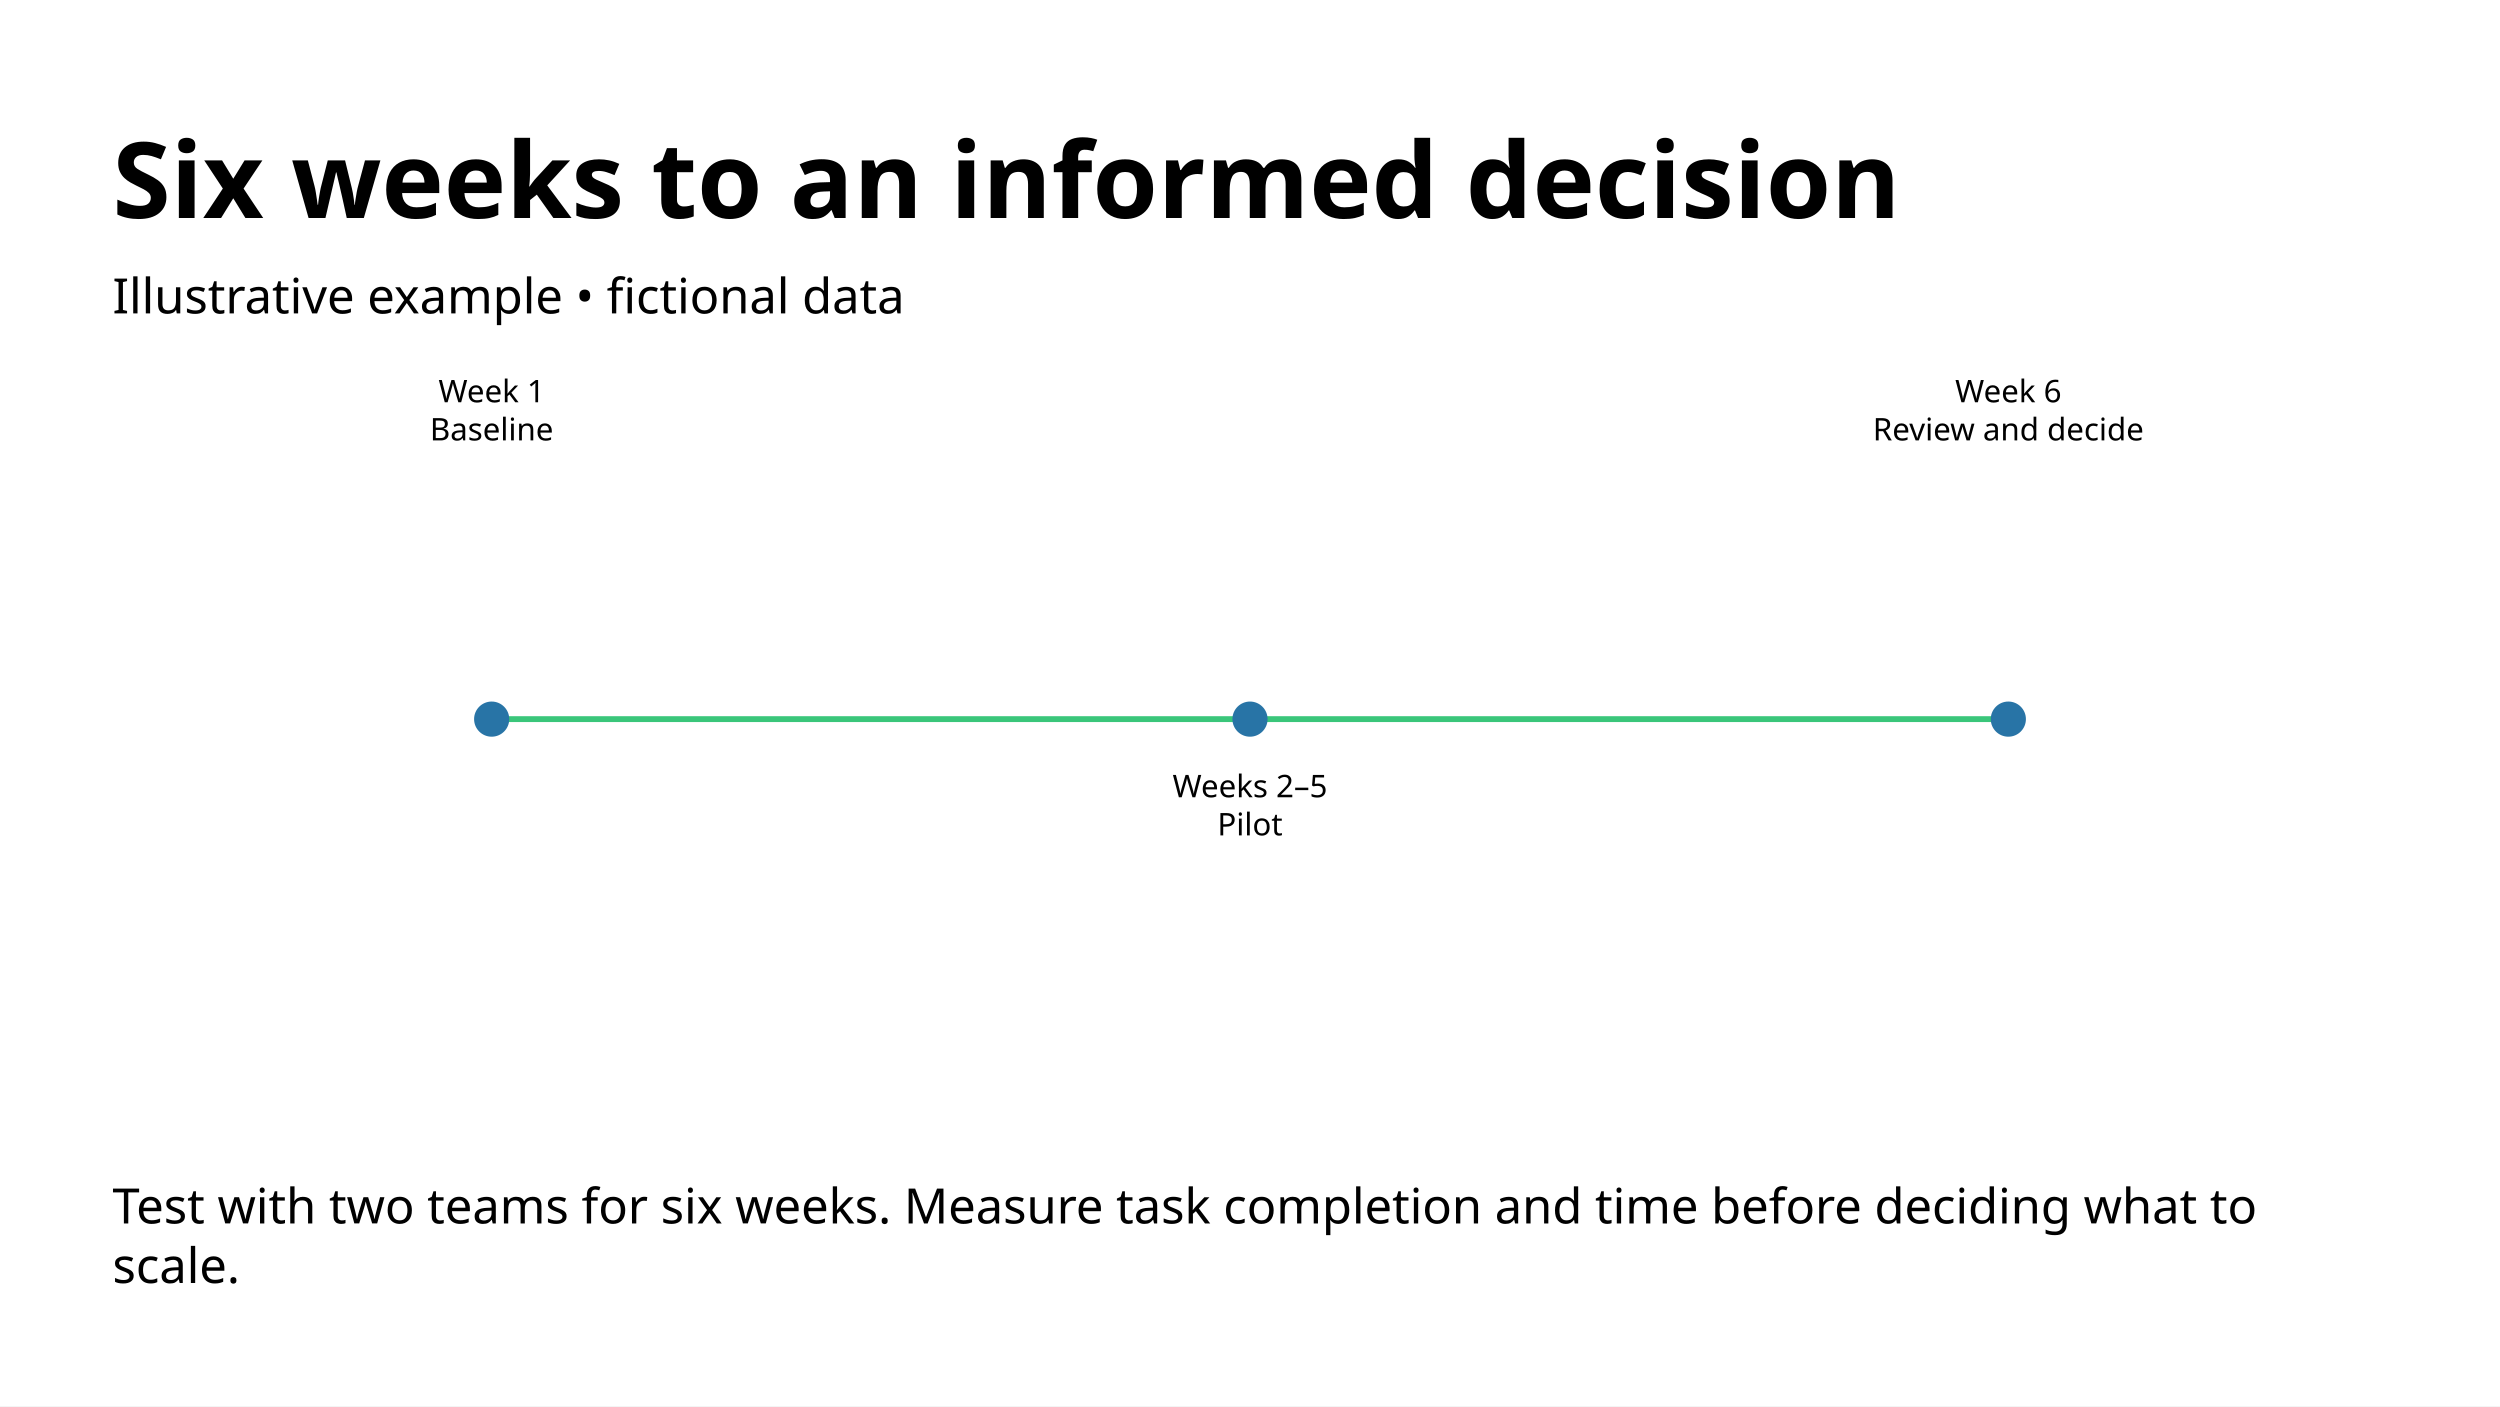
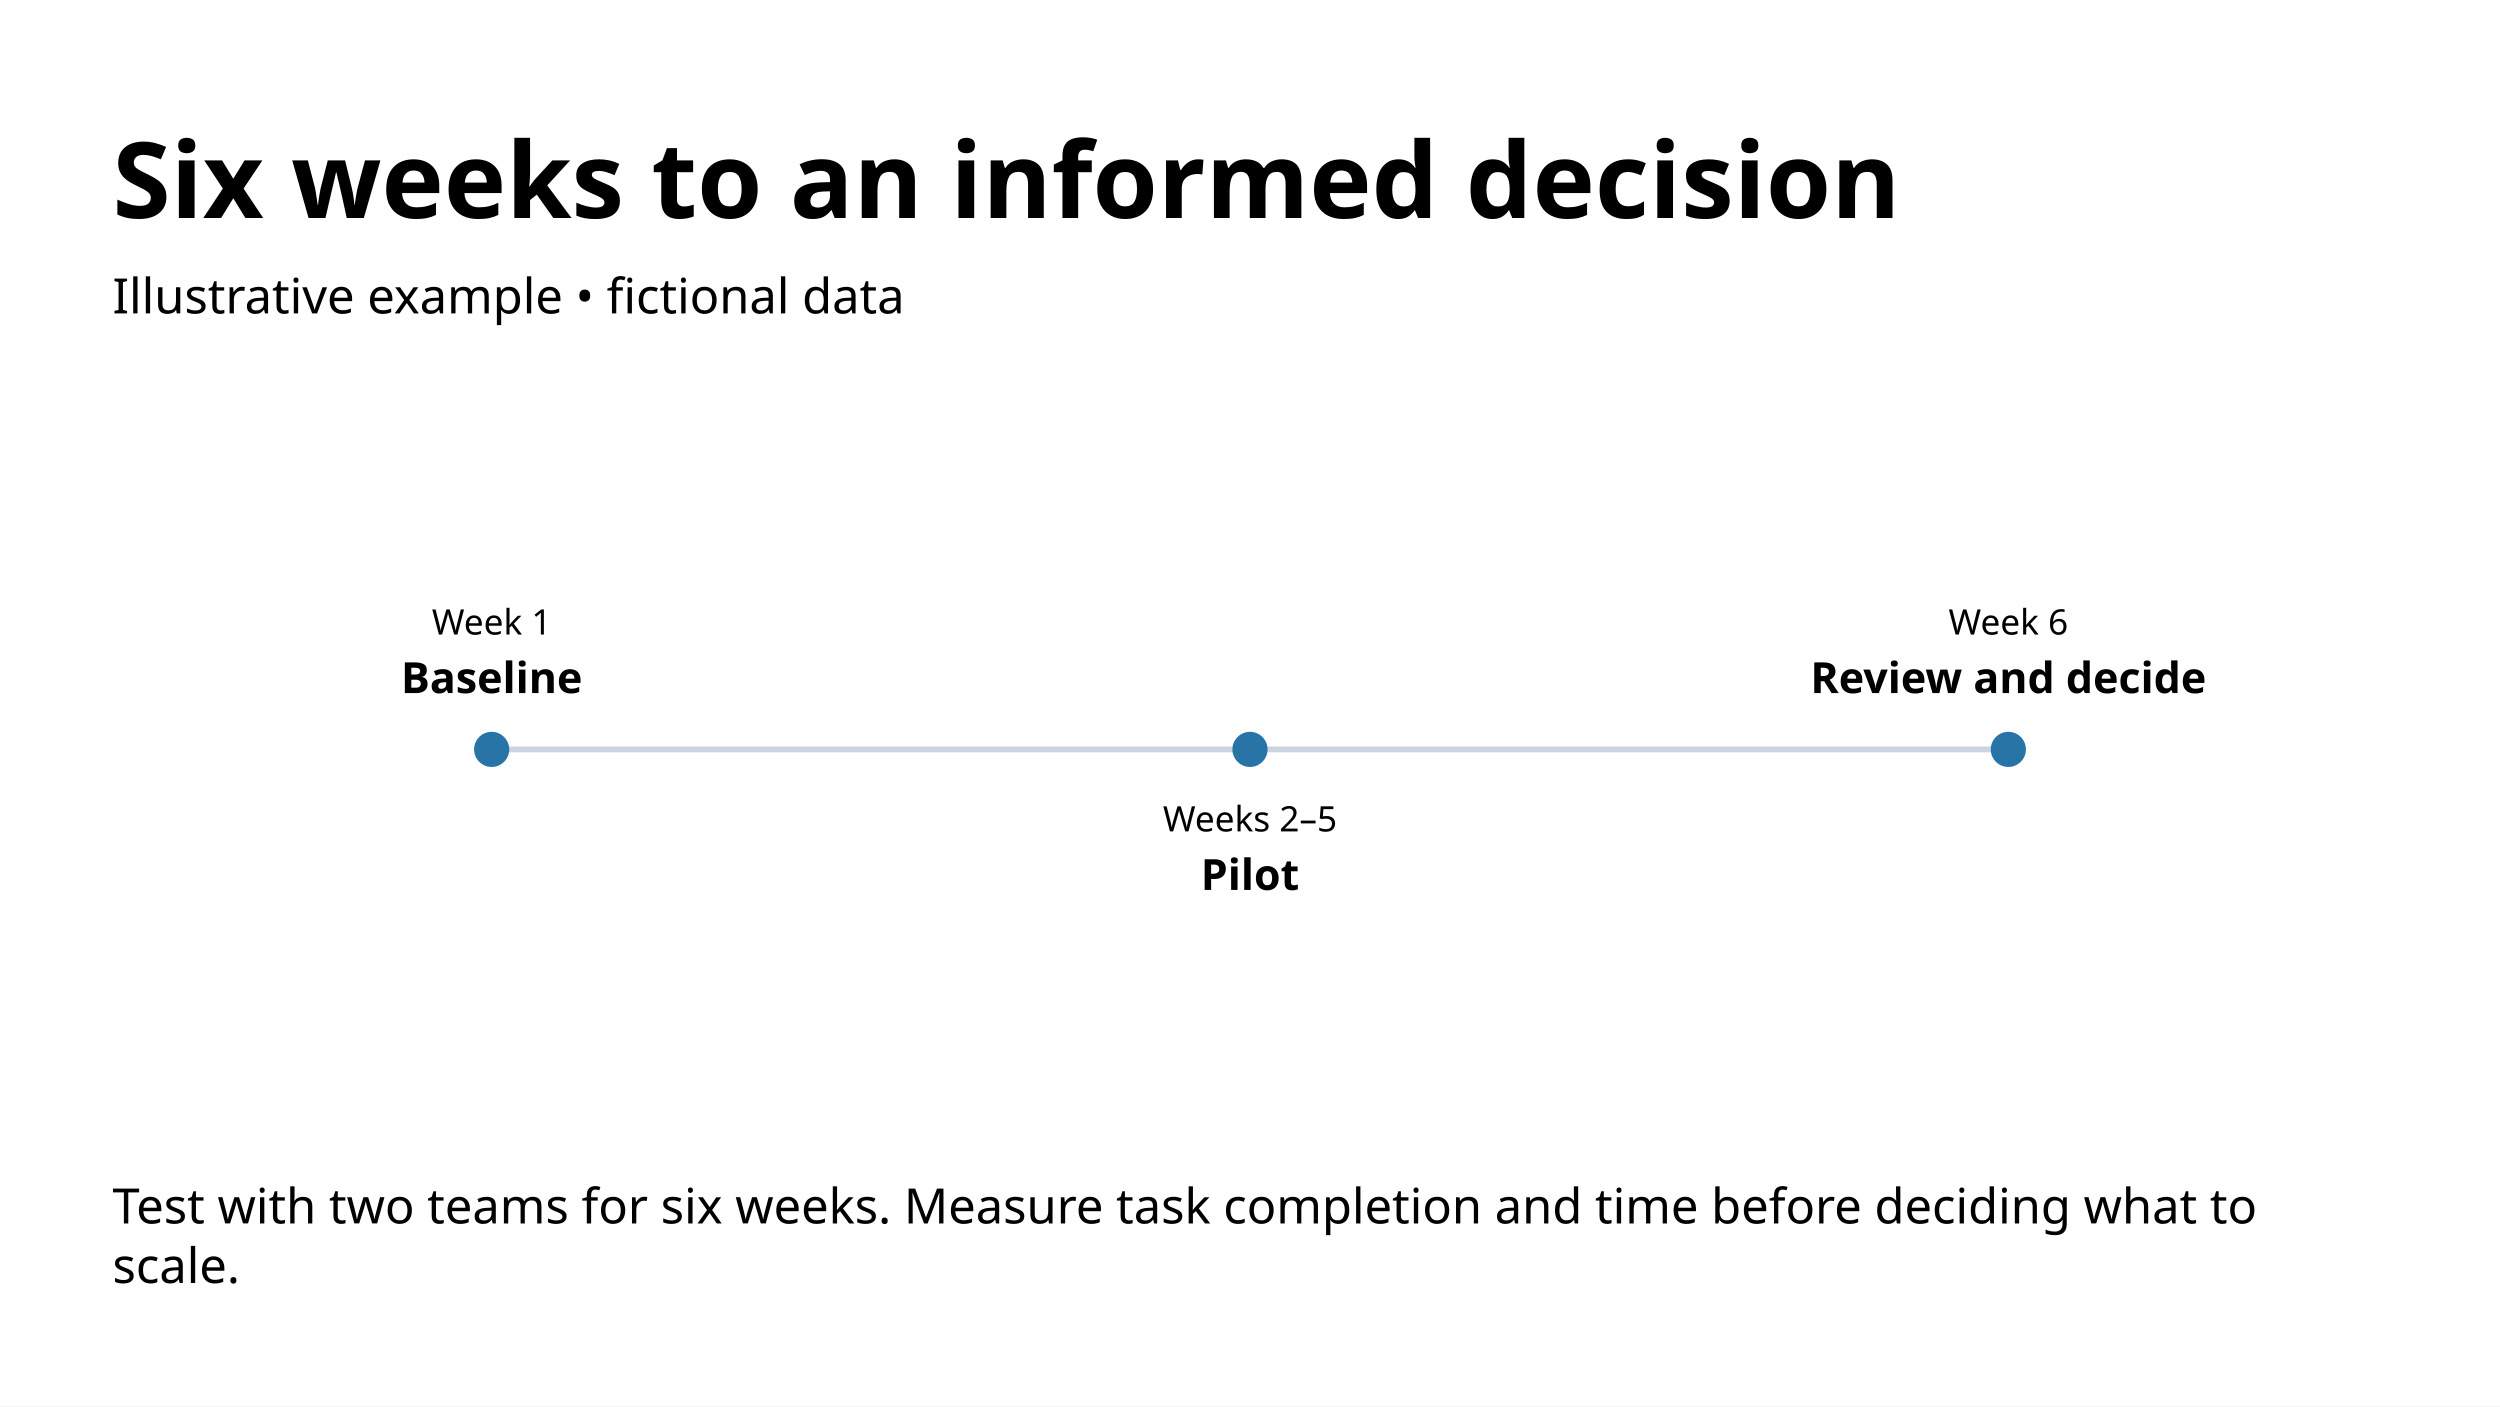
<svg xmlns="http://www.w3.org/2000/svg" aria-label="Six weeks to an informed decision" aria-roledescription="slide" height="720" role="group" viewBox="0 0 1280 720" width="1280">
  <rect aria-hidden="true" fill="#FFFFFF" height="720" opacity="1" width="1280" x="0" y="0" />
  <g>
    <text fill="#000000" font-family="Aptos Display, sans-serif" font-size="54" font-weight="700" style="white-space:pre" text-anchor="start" x="57.6" xml:space="preserve" y="111.6">Six weeks to an informed decision</text>
  </g>
  <g>
    <text fill="#000000" font-family="Aptos, sans-serif" font-size="25" font-weight="400" style="white-space:pre" text-anchor="start" x="57.6" xml:space="preserve" y="160.48">Illustrative example • fictional data</text>
  </g>
  <g>
-     <line aria-hidden="true" stroke="#3AC67A" stroke-width="3" x1="251.733" x2="1028.267" y1="368.193" y2="368.193" />
-     <circle aria-hidden="true" cx="251.733" cy="368.193" fill="#2874A6" r="9" />
-     <circle aria-hidden="true" cx="640" cy="368.193" fill="#2874A6" r="9" />
-     <circle aria-hidden="true" cx="1028.267" cy="368.193" fill="#2874A6" r="9" />
+     <line aria-hidden="true" stroke="#CBD5E1" stroke-width="3" x1="251.733" x2="1028.267" y1="383.69" y2="383.69" />
+     <circle aria-hidden="true" cx="251.733" cy="383.69" fill="#2874A6" r="9" />
+     <circle aria-hidden="true" cx="640" cy="383.69" fill="#2874A6" r="9" />
+     <circle aria-hidden="true" cx="1028.267" cy="383.69" fill="#2874A6" r="9" />
    <g>
      <g>
-         <text fill="#000000" font-family="Aptos, sans-serif" font-size="16" font-weight="500" style="white-space:pre" text-anchor="middle" x="251.733" xml:space="preserve" y="205.98">Week 1</text>
+         <text fill="#000000" font-family="Aptos, sans-serif" font-size="18" font-weight="500" style="white-space:pre" text-anchor="middle" x="251.733" xml:space="preserve" y="324.89">Week 1</text>
      </g>
    </g>
    <g>
      <g>
-         <text fill="#000000" font-family="Aptos, sans-serif" font-size="16" font-weight="500" style="white-space:pre" text-anchor="middle" x="251.733" xml:space="preserve" y="225.5">Baseline</text>
+         <text fill="#000000" font-family="Aptos, sans-serif" font-size="22" font-weight="600" style="white-space:pre" text-anchor="middle" x="251.733" xml:space="preserve" y="354.85">Baseline</text>
      </g>
    </g>
    <g>
      <g>
-         <text fill="#000000" font-family="Aptos, sans-serif" font-size="16" font-weight="500" style="white-space:pre" text-anchor="middle" x="640" xml:space="preserve" y="408.193">Weeks 2–5</text>
+         <text fill="#000000" font-family="Aptos, sans-serif" font-size="18" font-weight="500" style="white-space:pre" text-anchor="middle" x="640" xml:space="preserve" y="425.69">Weeks 2–5</text>
      </g>
    </g>
    <g>
      <g>
-         <text fill="#000000" font-family="Aptos, sans-serif" font-size="16" font-weight="500" style="white-space:pre" text-anchor="middle" x="640" xml:space="preserve" y="427.713">Pilot</text>
+         <text fill="#000000" font-family="Aptos, sans-serif" font-size="22" font-weight="600" style="white-space:pre" text-anchor="middle" x="640" xml:space="preserve" y="455.65">Pilot</text>
      </g>
    </g>
    <g>
      <g>
-         <text fill="#000000" font-family="Aptos, sans-serif" font-size="16" font-weight="500" style="white-space:pre" text-anchor="middle" x="1028.267" xml:space="preserve" y="205.98">Week 6</text>
+         <text fill="#000000" font-family="Aptos, sans-serif" font-size="18" font-weight="500" style="white-space:pre" text-anchor="middle" x="1028.267" xml:space="preserve" y="324.89">Week 6</text>
      </g>
    </g>
    <g>
      <g>
-         <text fill="#000000" font-family="Aptos, sans-serif" font-size="16" font-weight="500" style="white-space:pre" text-anchor="middle" x="1028.267" xml:space="preserve" y="225.5">Review and decide</text>
+         <text fill="#000000" font-family="Aptos, sans-serif" font-size="22" font-weight="600" style="white-space:pre" text-anchor="middle" x="1028.267" xml:space="preserve" y="354.85">Review and decide</text>
      </g>
    </g>
  </g>
  <g>
    <text fill="#000000" font-family="Aptos, sans-serif" font-size="25" font-weight="400" style="white-space:pre" text-anchor="start" x="57.6" xml:space="preserve" y="626.4">Test with two teams for six weeks. Measure task completion and time before deciding what to </text>
    <text fill="#000000" font-family="Aptos, sans-serif" font-size="25" font-weight="400" style="white-space:pre" text-anchor="start" x="57.6" xml:space="preserve" y="656.9">scale.</text>
  </g>
</svg>
